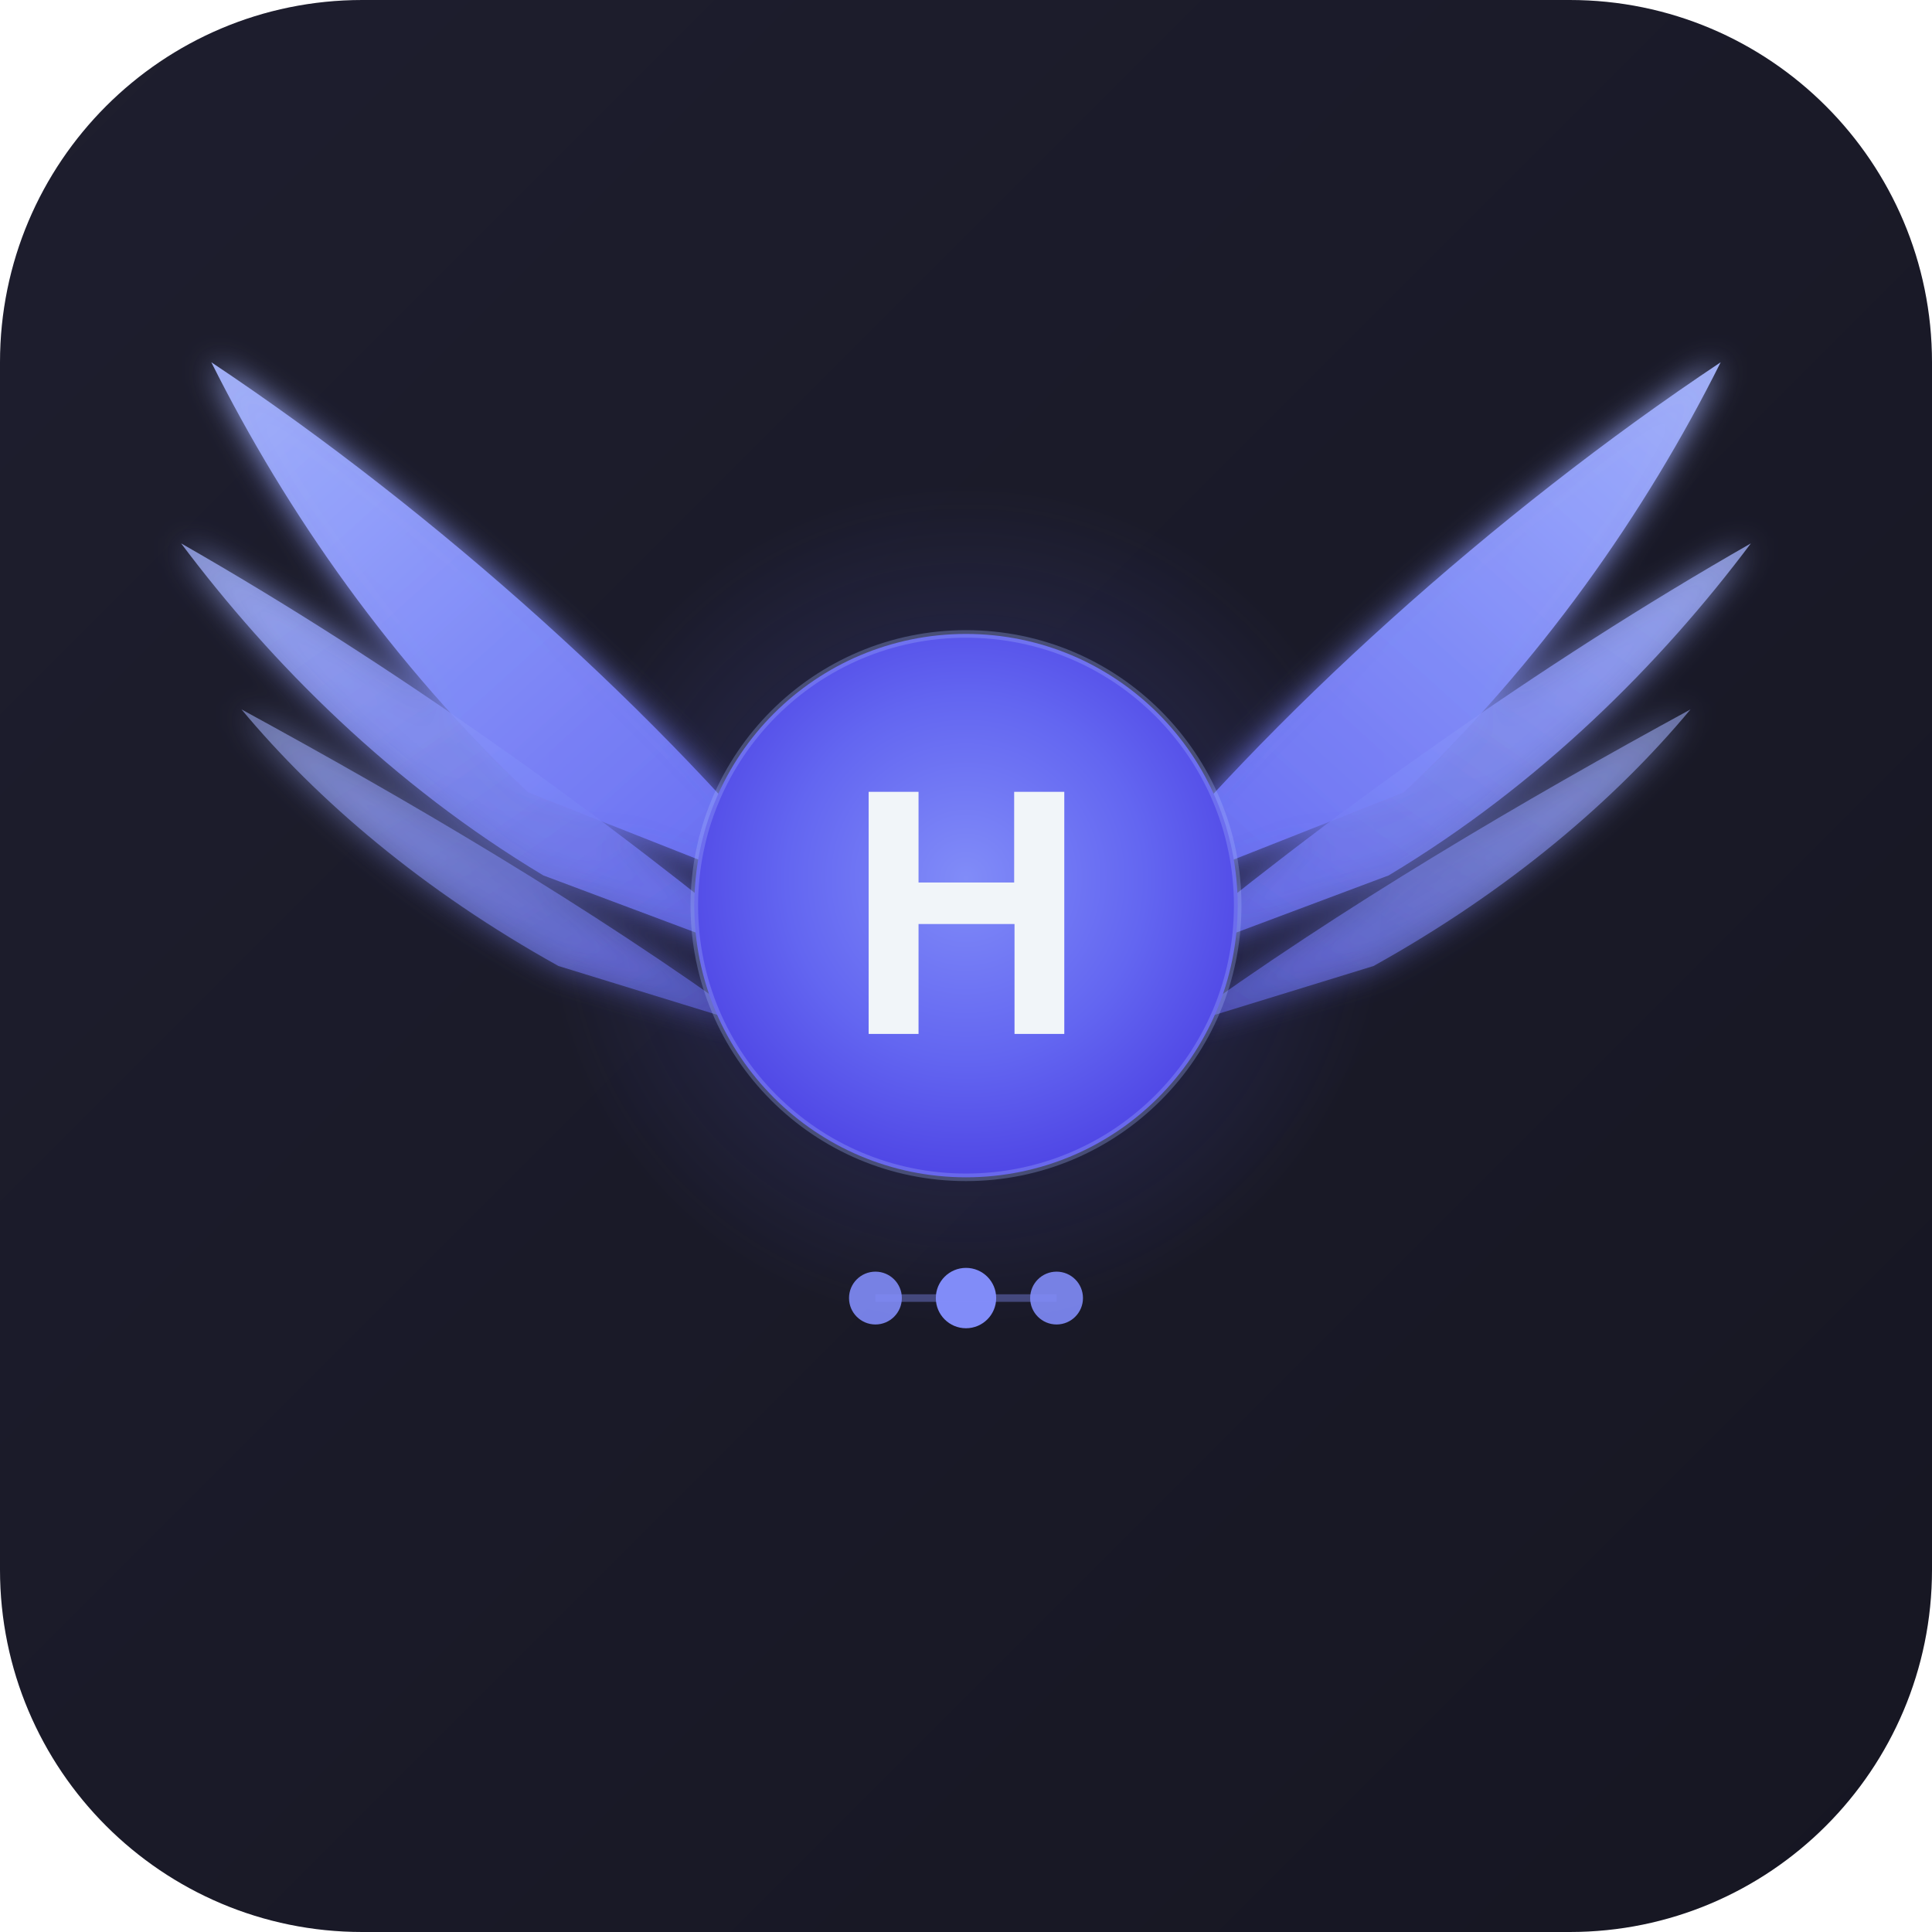
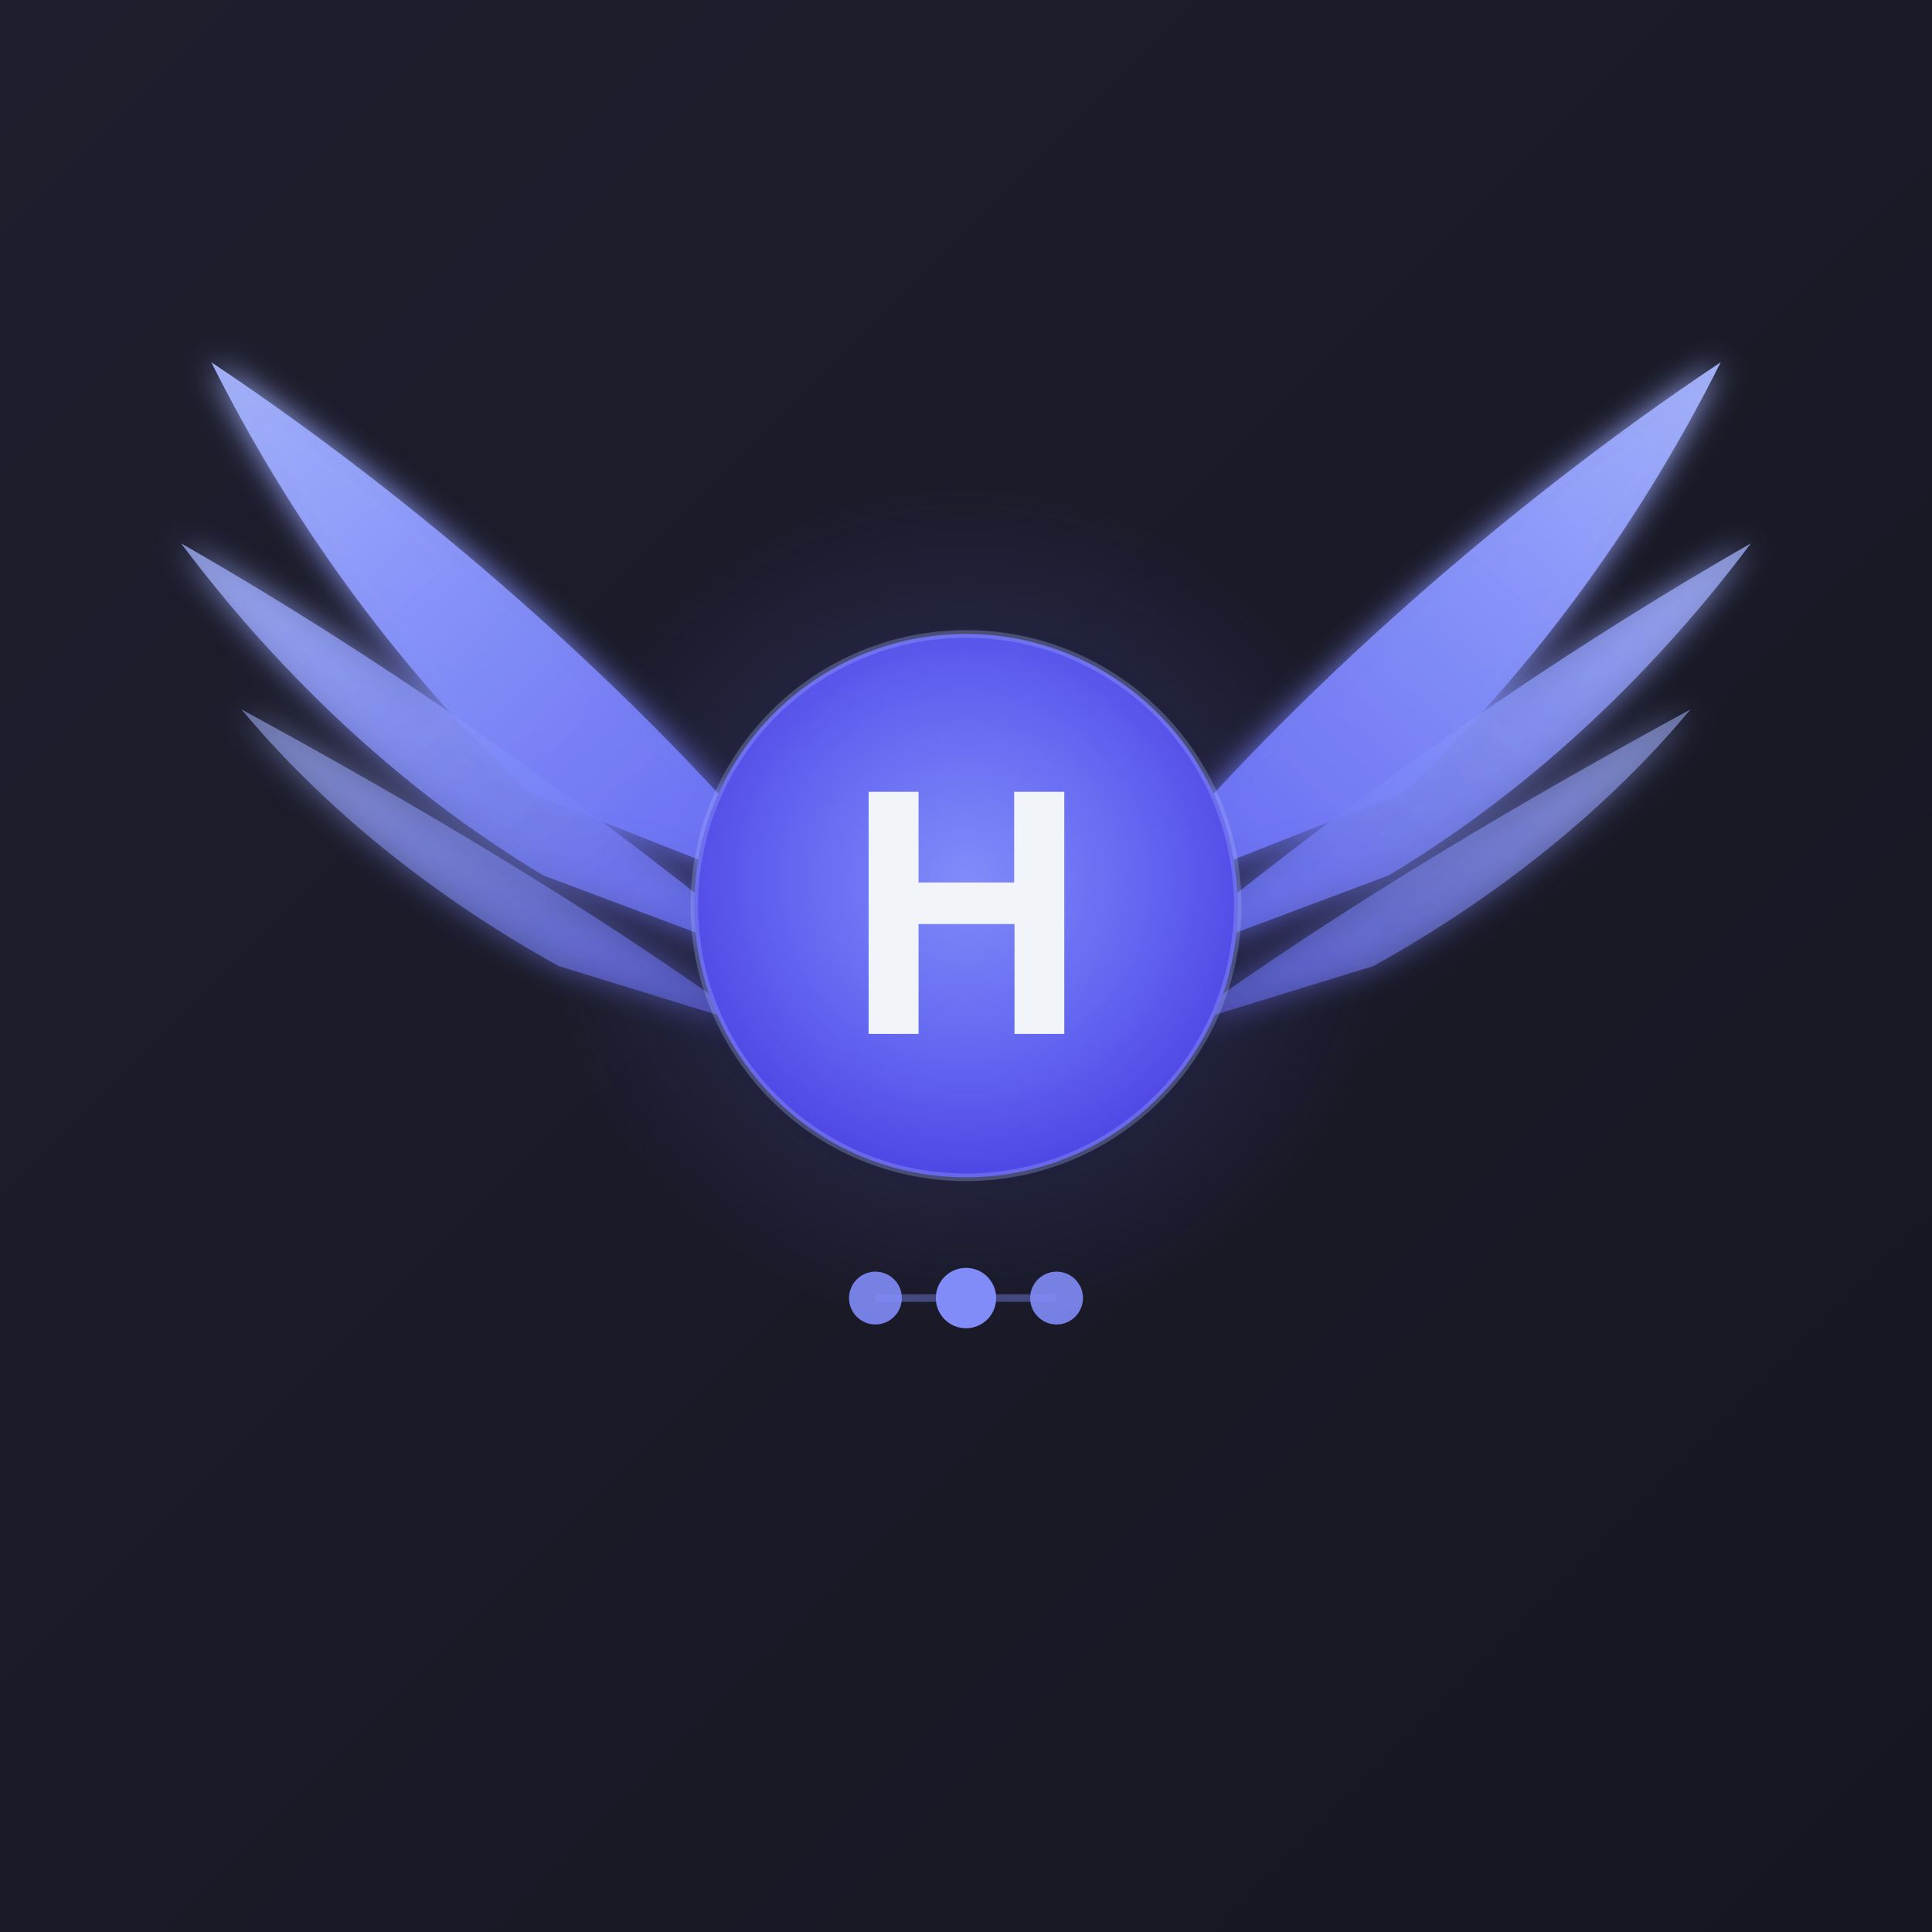
<svg xmlns="http://www.w3.org/2000/svg" viewBox="0 0 256 256" width="256" height="256">
  <defs>
    <linearGradient id="bgGrad" x1="0%" y1="0%" x2="100%" y2="100%">
      <stop offset="0%" style="stop-color:#1E1E2E" />
      <stop offset="100%" style="stop-color:#161622" />
    </linearGradient>
    <linearGradient id="wingGradL" x1="0%" y1="0%" x2="100%" y2="100%">
      <stop offset="0%" style="stop-color:#A5B4FC" />
      <stop offset="50%" style="stop-color:#818CF8" />
      <stop offset="100%" style="stop-color:#6366F1" />
    </linearGradient>
    <linearGradient id="wingGradR" x1="100%" y1="0%" x2="0%" y2="100%">
      <stop offset="0%" style="stop-color:#A5B4FC" />
      <stop offset="50%" style="stop-color:#818CF8" />
      <stop offset="100%" style="stop-color:#6366F1" />
    </linearGradient>
    <radialGradient id="coreGrad" cx="50%" cy="45%" r="55%">
      <stop offset="0%" style="stop-color:#818CF8" />
      <stop offset="60%" style="stop-color:#6366F1" />
      <stop offset="100%" style="stop-color:#4F46E5" />
    </radialGradient>
    <radialGradient id="glowGrad" cx="50%" cy="50%" r="50%">
      <stop offset="0%" style="stop-color:#6366F1;stop-opacity:0.3" />
      <stop offset="100%" style="stop-color:#6366F1;stop-opacity:0" />
    </radialGradient>
    <filter id="softGlow">
      <feGaussianBlur stdDeviation="2" result="blur" />
      <feMerge>
        <feMergeNode in="blur" />
        <feMergeNode in="SourceGraphic" />
      </feMerge>
    </filter>
  </defs>
-   <rect width="256" height="256" rx="48" fill="url(#bgGrad)" />
+   <rect width="256" height="256" fill="url(#bgGrad)" />
  <circle cx="128" cy="120" r="56" fill="url(#glowGrad)" />
  <g filter="url(#softGlow)">
    <path d="M108 120 C88 95, 58 68, 28 48 C38 68, 52 88, 70 105 L108 120Z" fill="url(#wingGradL)" opacity="0.95" />
    <path d="M104 128 C80 108, 52 88, 24 72 C36 88, 52 104, 72 116 L104 128Z" fill="url(#wingGradL)" opacity="0.75" />
    <path d="M100 136 C78 120, 54 106, 32 94 C42 106, 56 118, 74 128 L100 136Z" fill="url(#wingGradL)" opacity="0.55" />
  </g>
  <g filter="url(#softGlow)">
    <path d="M148 120 C168 95, 198 68, 228 48 C218 68, 204 88, 186 105 L148 120Z" fill="url(#wingGradR)" opacity="0.95" />
    <path d="M152 128 C176 108, 204 88, 232 72 C220 88, 204 104, 184 116 L152 128Z" fill="url(#wingGradR)" opacity="0.75" />
    <path d="M156 136 C178 120, 202 106, 224 94 C214 106, 200 118, 182 128 L156 136Z" fill="url(#wingGradR)" opacity="0.55" />
  </g>
  <circle cx="128" cy="120" r="36" fill="url(#coreGrad)" />
  <circle cx="128" cy="120" r="36" fill="none" stroke="#A5B4FC" stroke-width="1" opacity="0.3" />
  <text x="128" y="137" text-anchor="middle" font-family="-apple-system, BlinkMacSystemFont, 'Segoe UI', Helvetica, Arial, sans-serif" font-weight="700" font-size="44" fill="#F1F5F9" letter-spacing="-1">H</text>
  <circle cx="116" cy="172" r="3.5" fill="#818CF8" opacity="0.9" />
  <circle cx="128" cy="172" r="4" fill="#818CF8" />
  <circle cx="140" cy="172" r="3.5" fill="#818CF8" opacity="0.9" />
  <line x1="116" y1="172" x2="140" y2="172" stroke="#818CF8" stroke-width="1" opacity="0.4" />
</svg>
